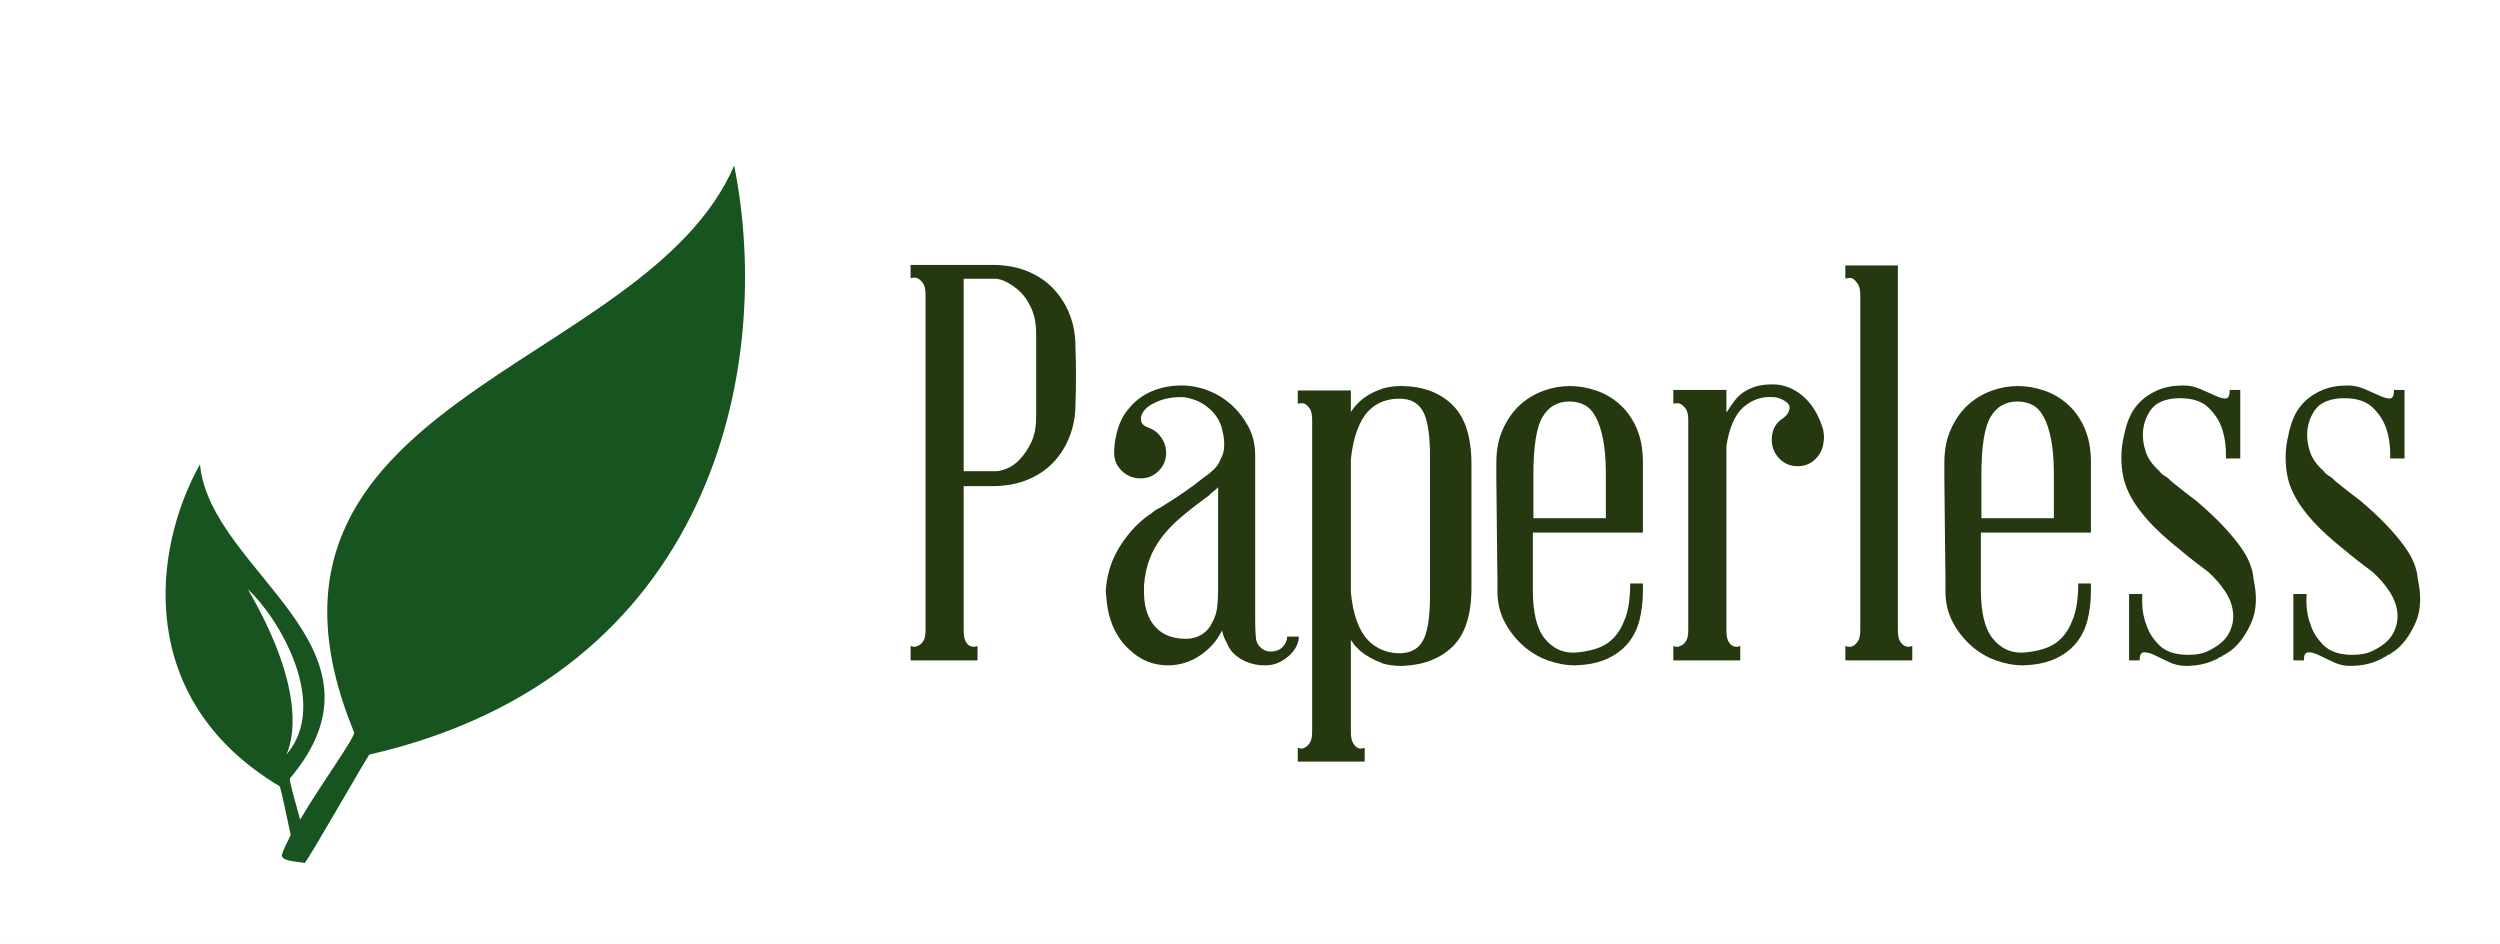
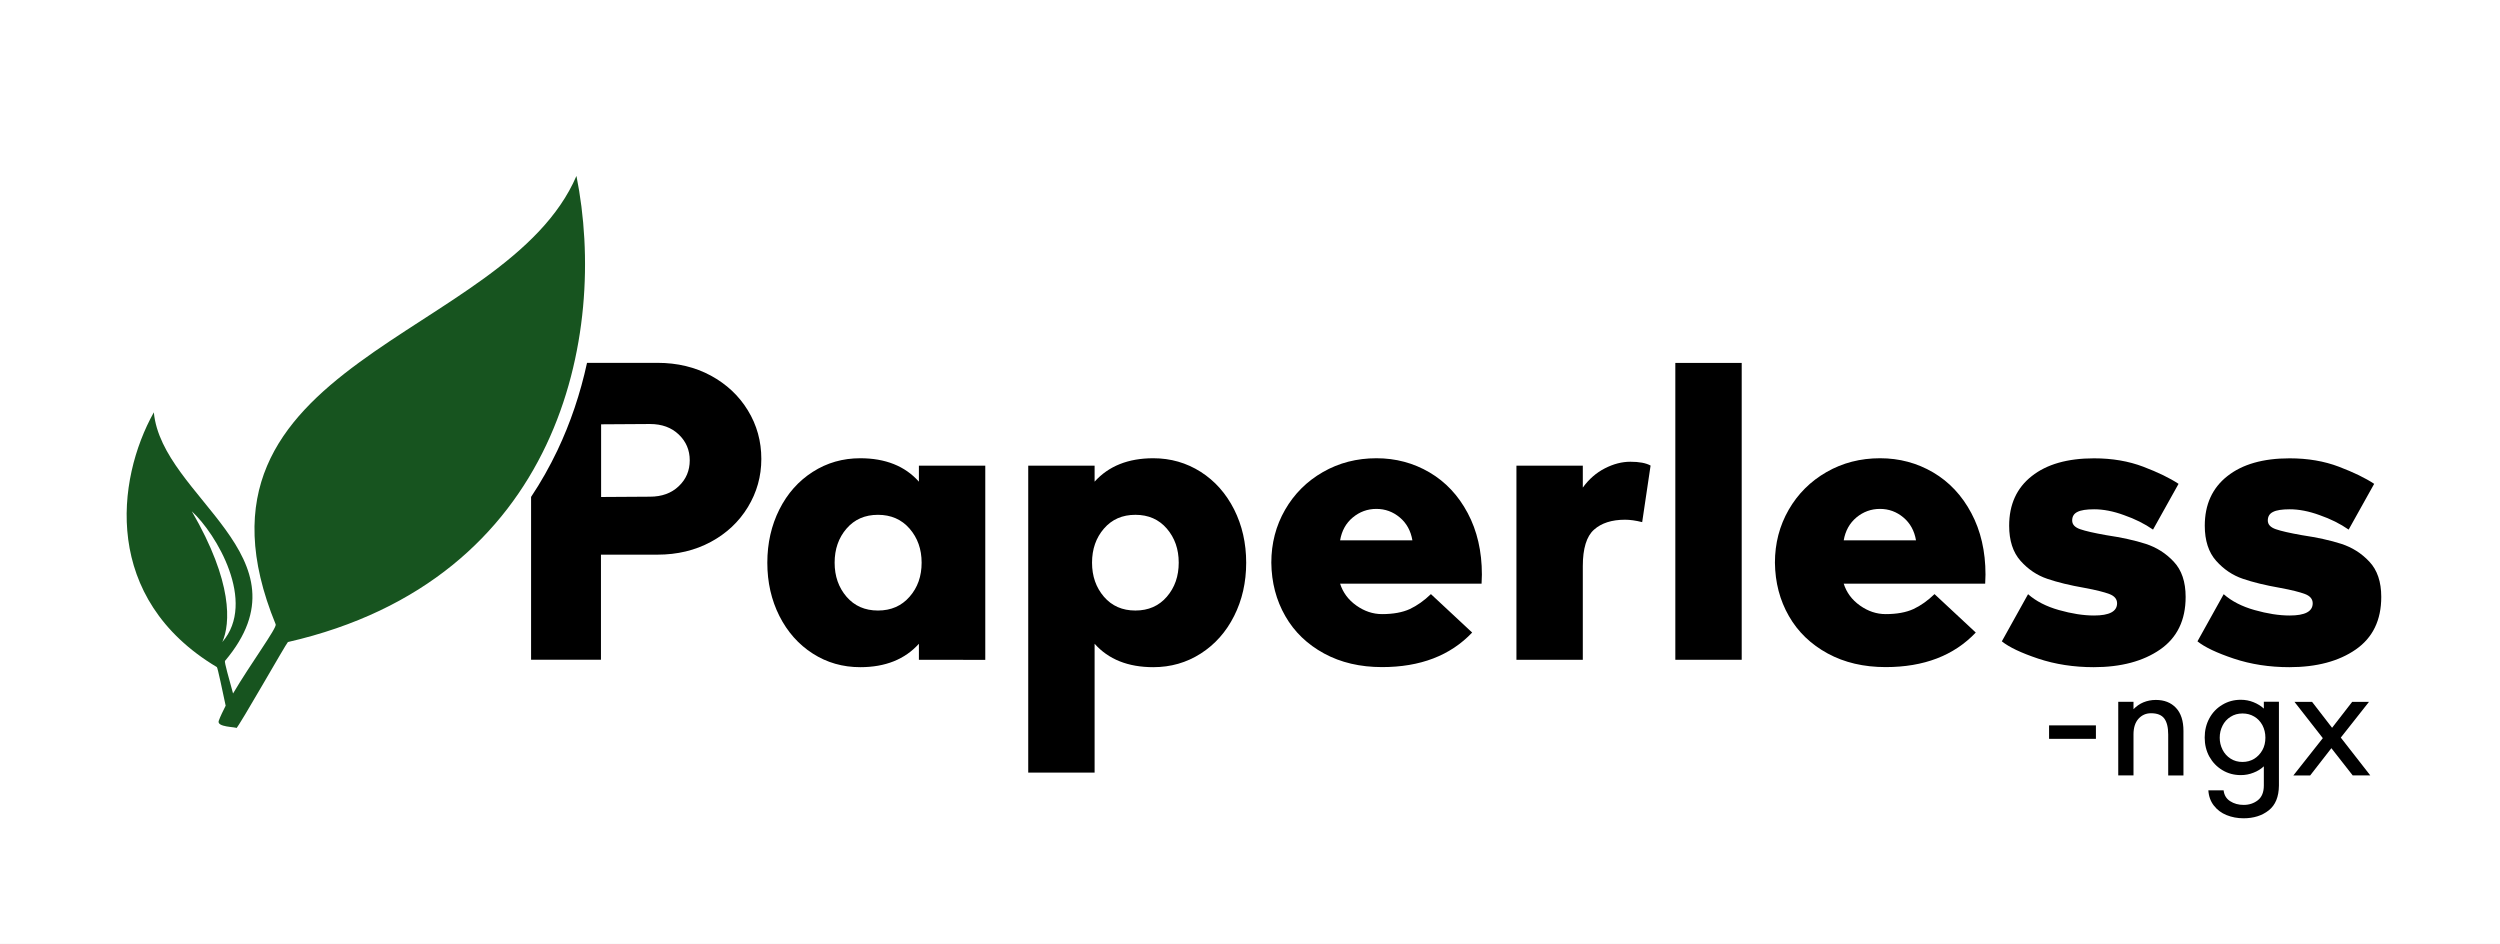
- <svg xmlns="http://www.w3.org/2000/svg" version="1.1" width="3212.766" height="1212.766">
-   <rect fill="#ffffff" width="3212.766" height="1212.766" />
-   <g transform="scale(10.6383) translate(10, 10)">
-     <defs id="SvgjsDefs1018" />
-     <g id="SvgjsG1019" featureKey="root" fill="#ffffff" />
-     <g id="SvgjsG1020" featureKey="symbol1" fill="#17541f" transform="matrix(0.1034157,0,0,0.1034157,1.228766,8.34535)">
-       <defs />
-       <g>
-         <path d="M231 798c-4,-19 -12,-57 -13,-57 -169,-101 -149,-276 -93,-376 12,126 235,213 105,367 -1,2 6,26 12,48 26,-44 65,-97 63,-102 -160,-390 340,-420 444,-662 47,234 -24,596 -426,688 -2,1 -73,126 -76,127 0,-2 -30,-1 -26,-11 2,-6 6,-14 10,-22zm99 -173c-63,-149 122,-313 214,-354 -188,168 -220,293 -214,354zm-104 79c51,-59 -9,-160 -45,-193 61,105 57,166 45,193z" style="fill: #17541f;" />
-       </g>
-     </g>
-     <g id="SvgjsG1021" featureKey="text1" fill="#25380f" transform="matrix(3.340757,0,0,3.340757,98.19599,2.957694)">
-       <path d="M6.5 8.62 q0.02 0.48 0.02 1.09 t-0.02 1.07 q0 0.54 -0.19 1.07 t-0.57 0.95 t-0.95 0.66 t-1.31 0.24 l-1.02 0 l0 5.22 q0 0.28 0.08 0.41 t0.16 0.15 q0.12 0.06 0.26 0 l0 0.52 l-2.42 0 l0 -0.52 q0.16 0.06 0.24 0 q0.1 -0.02 0.2 -0.15 t0.1 -0.41 l0 -12.14 q0 -0.3 -0.1 -0.43 t-0.2 -0.17 q-0.08 -0.04 -0.24 0 l0 -0.48 l2.94 0 q0.74 0 1.31 0.24 t0.95 0.66 t0.57 0.94 t0.19 1.08 z M5.08 8.18 q0 -0.52 -0.17 -0.9 t-0.4 -0.6 t-0.48 -0.35 t-0.43 -0.13 l-1.14 0 l0 6.96 l1.14 0 q0.18 0 0.43 -0.1 t0.48 -0.35 t0.4 -0.61 t0.17 -0.9 l0 -3.02 z M14.58 19.14 q0 0.16 -0.08 0.33 t-0.23 0.32 t-0.38 0.27 t-0.53 0.12 q-0.48 0 -0.86 -0.22 t-0.52 -0.58 q-0.12 -0.2 -0.18 -0.46 q-0.26 0.54 -0.79 0.9 t-1.17 0.36 q-0.8 0 -1.4 -0.58 q-0.34 -0.3 -0.56 -0.78 t-0.26 -1.1 q-0.02 -0.06 -0.02 -0.24 l0 -0.02 q0.02 -0.34 0.12 -0.71 t0.31 -0.74 t0.5 -0.7 t0.63 -0.57 q0.08 -0.04 0.13 -0.09 t0.15 -0.11 l0.06 -0.03 l0.06 -0.03 q0.36 -0.22 0.63 -0.4 t0.49 -0.34 q0.12 -0.08 0.24 -0.18 t0.26 -0.2 q0.18 -0.12 0.34 -0.28 t0.24 -0.38 q0.12 -0.2 0.12 -0.48 t-0.06 -0.5 q-0.08 -0.44 -0.41 -0.76 t-0.73 -0.42 q-0.18 -0.06 -0.34 -0.06 q-0.56 0 -0.96 0.2 q-0.26 0.12 -0.38 0.27 t-0.13 0.28 t0.05 0.21 t0.16 0.12 q0.04 0.02 0.05 0.02 t0.05 0.02 q0.26 0.1 0.43 0.35 t0.17 0.55 q0 0.38 -0.27 0.65 t-0.65 0.27 q-0.4 0 -0.68 -0.27 t-0.28 -0.65 q0 -0.34 0.09 -0.71 t0.27 -0.67 q0.38 -0.56 0.91 -0.81 t1.17 -0.25 q0.48 0 0.95 0.18 t0.84 0.51 t0.62 0.79 t0.25 1.06 l0 5.88 q0 0.36 0.01 0.47 t0.01 0.15 l0 0 q0 0.26 0.16 0.42 t0.38 0.16 q0.26 0 0.42 -0.15 t0.18 -0.39 l0.42 0 z M11.44 18.64 q0.16 -0.28 0.19 -0.6 t0.03 -0.6 l0 -3.7 q-0.08 0.08 -0.17 0.15 t-0.19 0.17 q-0.58 0.42 -0.99 0.77 t-0.69 0.72 t-0.44 0.79 t-0.2 0.96 l0 0.3 q0.02 0.76 0.41 1.19 t1.11 0.43 q0.32 0 0.58 -0.16 q0.26 -0.18 0.36 -0.42 z M18.32 10.08 q1.14 0.02 1.82 0.69 t0.68 2.13 l0 4.48 q0 1.46 -0.68 2.12 t-1.82 0.7 l-0.06 0 q-0.34 0 -0.62 -0.08 l-0.02 0 q-0.02 0 -0.02 -0.02 q-0.46 -0.16 -0.8 -0.44 l-0.19 -0.19 t-0.15 -0.21 l0 3.32 q0 0.28 0.08 0.41 t0.16 0.17 q0.12 0.06 0.26 0 l0 0.5 l-2.42 0 l0 -0.5 q0.16 0.06 0.24 0 q0.1 -0.04 0.19 -0.17 t0.09 -0.41 l0 -11.28 q0 -0.28 -0.09 -0.41 t-0.19 -0.17 q-0.08 -0.04 -0.24 0 l0 -0.48 l1.92 0 l0 0.78 q0.14 -0.22 0.34 -0.4 q0.34 -0.3 0.8 -0.44 q0 -0.02 0.02 -0.02 l0.02 0 q0.32 -0.08 0.62 -0.08 l0.06 0 z M19.32 12.46 l0 -0.02 q-0.02 -1.02 -0.25 -1.44 t-0.75 -0.46 q-0.36 -0.02 -0.68 0.09 t-0.56 0.37 t-0.4 0.7 t-0.22 1.04 l0 4.8 q0.06 0.62 0.22 1.05 t0.4 0.68 t0.56 0.37 t0.68 0.1 q0.52 -0.04 0.75 -0.46 t0.25 -1.44 l0 -0.02 l0 -5.36 z M24.38 10.08 q0.46 0 0.94 0.16 t0.86 0.5 t0.61 0.86 t0.23 1.24 l0 2.02 l0 0.06 l0 0.46 l-3.98 0 l0 2.06 q0 1.24 0.43 1.77 t1.07 0.51 q0.38 -0.02 0.75 -0.13 t0.64 -0.37 t0.45 -0.74 t0.18 -1.26 l0.46 0 l0 0.28 q0 0.54 -0.12 1.03 t-0.42 0.85 t-0.77 0.57 t-1.15 0.23 q-0.48 0 -0.98 -0.18 t-0.9 -0.54 t-0.66 -0.85 t-0.26 -1.11 l0 -0.47 t-0.01 -0.77 t-0.01 -0.95 t-0.01 -0.99 t-0.01 -0.87 l0 -0.59 q0 -0.72 0.25 -1.25 t0.62 -0.86 t0.84 -0.5 t0.95 -0.17 z M25.68 14.86 l0 -1.58 q0 -0.76 -0.1 -1.27 t-0.27 -0.82 t-0.41 -0.43 t-0.54 -0.12 q-0.64 0 -0.97 0.56 t-0.33 2.08 l0 1.58 l2.62 0 z M33.54 11.66 q0 0.04 0.02 0.16 t0 0.2 q-0.02 0.42 -0.29 0.69 t-0.65 0.27 q-0.4 0 -0.67 -0.28 t-0.27 -0.68 q0 -0.5 0.38 -0.76 q0.04 -0.02 0.05 -0.03 l0.03 -0.03 q0.14 -0.1 0.18 -0.29 t-0.24 -0.33 q-0.18 -0.1 -0.36 -0.1 q-0.6 -0.04 -1.06 0.36 t-0.62 1.4 l0 6.68 q0 0.28 0.08 0.41 t0.16 0.15 q0.12 0.06 0.26 0 l0 0.52 l-2.42 0 l0 -0.52 q0.16 0.06 0.24 0 q0.1 -0.02 0.2 -0.15 t0.1 -0.41 l0 -7.62 q0 -0.28 -0.1 -0.41 t-0.2 -0.17 q-0.08 -0.04 -0.24 0 l0 -0.5 l1.92 0 l0 0.82 q0.14 -0.22 0.28 -0.41 t0.33 -0.32 t0.44 -0.21 t0.63 -0.08 q0.58 0 1.08 0.42 t0.74 1.22 z M36.24 18.92 q0 0.28 0.09 0.41 t0.17 0.15 q0.1 0.06 0.26 0 l0 0.52 l-2.42 0 l0 -0.52 q0.16 0.06 0.28 0 q0.06 -0.02 0.16 -0.15 t0.1 -0.41 l0 -12.12 q0 -0.3 -0.1 -0.43 t-0.16 -0.17 q-0.12 -0.06 -0.28 0 l0 -0.48 l1.9 0 l0 1.08 l0 12.12 z M40.58 10.08 q0.46 0 0.94 0.16 t0.86 0.5 t0.61 0.86 t0.23 1.24 l0 2.02 l0 0.06 l0 0.46 l-3.98 0 l0 2.06 q0 1.24 0.43 1.77 t1.07 0.51 q0.38 -0.02 0.75 -0.13 t0.64 -0.37 t0.45 -0.74 t0.18 -1.26 l0.46 0 l0 0.28 q0 0.54 -0.12 1.03 t-0.42 0.85 t-0.77 0.57 t-1.15 0.23 q-0.48 0 -0.98 -0.18 t-0.9 -0.54 t-0.66 -0.85 t-0.26 -1.11 l0 -0.47 t-0.01 -0.77 t-0.01 -0.95 t-0.01 -0.99 t-0.01 -0.87 l0 -0.59 q0 -0.72 0.25 -1.25 t0.62 -0.86 t0.84 -0.5 t0.95 -0.17 z M41.88 14.86 l0 -1.58 q0 -0.76 -0.1 -1.27 t-0.27 -0.82 t-0.41 -0.43 t-0.54 -0.12 q-0.64 0 -0.97 0.56 t-0.33 2.08 l0 1.58 l2.62 0 z M47.88 19.88 q-0.02 0.02 -0.03 0.02 t-0.03 0.02 l-0.02 0.02 q-0.04 0.02 -0.09 0.04 t-0.09 0.04 q-0.42 0.18 -0.98 0.18 q-0.32 0 -0.62 -0.15 t-0.52 -0.25 t-0.37 -0.09 t-0.15 0.29 l-0.38 0 l0 -2.4 l0.48 0 q-0.04 0.64 0.14 1.1 q0.12 0.4 0.47 0.75 t1.05 0.35 q0.46 0 0.76 -0.16 q0.52 -0.26 0.71 -0.62 t0.15 -0.75 t-0.29 -0.77 t-0.61 -0.7 q-0.24 -0.18 -0.5 -0.38 t-0.52 -0.42 q-0.7 -0.56 -1.11 -1.01 t-0.63 -0.84 t-0.3 -0.74 t-0.08 -0.75 q0 -0.24 0.03 -0.44 t0.07 -0.36 q0.06 -0.34 0.2 -0.66 t0.4 -0.57 t0.64 -0.41 t0.92 -0.16 q0.3 0 0.6 0.13 t0.54 0.24 t0.38 0.1 t0.14 -0.31 l0.38 0 l0 2.48 l-0.52 0 q0.02 -0.6 -0.14 -1.08 q-0.14 -0.42 -0.49 -0.76 t-1.03 -0.34 q-0.54 0 -0.88 0.24 q-0.18 0.14 -0.31 0.41 t-0.15 0.59 t0.1 0.69 t0.48 0.69 q0.04 0.06 0.11 0.12 t0.15 0.1 q0.06 0.04 0.1 0.08 l0.08 0.08 q0.22 0.18 0.45 0.36 t0.47 0.36 q0.56 0.48 0.93 0.87 t0.62 0.73 t0.37 0.64 t0.14 0.58 q0.2 0.92 -0.07 1.55 t-0.69 0.99 l-0.02 0 q0 0.04 -0.04 0.04 q-0.04 0.04 -0.08 0.06 l-0.12 0.08 t-0.12 0.06 l0 0.02 q-0.02 0 -0.04 0.01 t-0.04 0.01 z M53.82 19.88 q-0.02 0.02 -0.03 0.02 t-0.03 0.02 l-0.02 0.02 q-0.04 0.02 -0.09 0.04 t-0.09 0.04 q-0.42 0.18 -0.98 0.18 q-0.32 0 -0.62 -0.15 t-0.52 -0.25 t-0.37 -0.09 t-0.15 0.29 l-0.38 0 l0 -2.4 l0.48 0 q-0.04 0.64 0.14 1.1 q0.12 0.4 0.47 0.75 t1.05 0.35 q0.46 0 0.76 -0.16 q0.52 -0.26 0.71 -0.62 t0.15 -0.75 t-0.29 -0.77 t-0.61 -0.7 q-0.24 -0.18 -0.5 -0.38 t-0.52 -0.42 q-0.7 -0.56 -1.11 -1.01 t-0.63 -0.84 t-0.3 -0.74 t-0.08 -0.75 q0 -0.24 0.03 -0.44 t0.07 -0.36 q0.06 -0.34 0.2 -0.66 t0.4 -0.57 t0.64 -0.41 t0.92 -0.16 q0.3 0 0.6 0.13 t0.54 0.24 t0.38 0.1 t0.14 -0.31 l0.38 0 l0 2.48 l-0.52 0 q0.02 -0.6 -0.14 -1.08 q-0.14 -0.42 -0.49 -0.76 t-1.03 -0.34 q-0.54 0 -0.88 0.24 q-0.18 0.14 -0.31 0.41 t-0.15 0.59 t0.1 0.69 t0.48 0.69 q0.04 0.06 0.11 0.12 t0.15 0.1 q0.06 0.04 0.1 0.08 l0.08 0.08 q0.22 0.18 0.45 0.36 t0.47 0.36 q0.56 0.48 0.93 0.87 t0.62 0.73 t0.37 0.64 t0.14 0.58 q0.2 0.92 -0.07 1.55 t-0.69 0.99 l-0.02 0 q0 0.04 -0.04 0.04 q-0.04 0.04 -0.08 0.06 l-0.12 0.08 t-0.12 0.06 l0 0.02 q-0.02 0 -0.04 0.01 t-0.04 0.01 z" />
-     </g>
+ <svg xmlns="http://www.w3.org/2000/svg" version="1.1" id="Layer_1" x="0px" y="0px" viewBox="0 0 3212.8 1212.8" style="enable-background:new 0 0 3212.8 1212.8;" xml:space="preserve">
+   <style type="text/css">
+ 	.st0{fill:#FFFFFF;}
+ 	.st1{fill:#17541F;}
+ </style>
+   <rect class="st0" width="3212.8" height="1212.8" />
+   <path d="M1180.9,847.9v-20.6c-18,20-43.1,30.1-75.4,30.1c-22.4,0-42.8-5.8-61-17.5c-18.3-11.7-32.5-27.8-42.9-48.3  c-10.3-20.5-15.5-43.3-15.5-68.4c0-25.1,5.2-48,15.5-68.5s24.6-36.6,42.9-48.3s38.6-17.5,61-17.5c32.3,0,57.5,10,75.4,30.1v-20.6  h85.3V848L1180.9,847.9L1180.9,847.9z M1184.4,723.1c0-17.4-5.2-31.9-15.5-43.8c-10.3-11.8-23.9-17.7-40.6-17.7  c-16.8,0-30.2,5.9-40.4,17.7c-10.2,11.8-15.3,26.4-15.3,43.8c0,17.4,5.1,31.9,15.3,43.8c10.2,11.8,23.6,17.7,40.4,17.7  s30.3-5.9,40.6-17.7C1179.3,755.1,1184.4,740.5,1184.4,723.1z" />
+   <path d="M1543.1,606.4c18.3,11.7,32.5,27.8,42.9,48.3c10.3,20.5,15.5,43.3,15.5,68.5c0,25.1-5.2,48-15.5,68.4  c-10.3,20.5-24.6,36.6-42.9,48.3s-38.6,17.5-61,17.5c-32.3,0-57.5-10-75.4-30.1v165.6h-85.3V598.4h85.3V619  c18-20,43.1-30.1,75.4-30.1C1504.5,588.9,1524.8,594.8,1543.1,606.4z M1514.8,723.1c0-17.4-5.1-31.9-15.3-43.8  c-10.2-11.8-23.6-17.7-40.4-17.7s-30.2,5.9-40.4,17.7c-10.2,11.8-15.3,26.4-15.3,43.8c0,17.4,5.1,31.9,15.3,43.8  c10.2,11.8,23.6,17.7,40.4,17.7s30.2-5.9,40.4-17.7C1509.7,755.1,1514.8,740.5,1514.8,723.1z" />
+   <path d="M1838.9,763.5l53,49.4c-28.1,29.6-66.7,44.4-115.8,44.4c-28.1,0-53-5.8-74.5-17.5s-38.2-27.7-49.8-48  c-11.7-20.3-17.7-43.2-18-68.7c0-24.8,5.9-47.5,17.7-68c11.8-20.5,28.1-36.7,48.7-48.5s43.5-17.7,68.7-17.7  c24.8,0,47.6,6.1,68.2,18.2c20.6,12.1,37,29.5,49.1,52.3c12.1,22.7,18.2,49.1,18.2,79l-0.4,11.7h-181.8  c3.6,11.4,10.5,20.7,20.9,28.1c10.3,7.3,21.3,11,33,11c14.4,0,26.3-2.2,35.7-6.5C1821.1,778.3,1830.2,771.9,1838.9,763.5z   M1722.2,694.4h92.9c-2.1-12.3-7.5-22.1-16.2-29.4c-8.7-7.3-18.7-11-30.1-11s-21.5,3.7-30.3,11S1724.3,682.1,1722.2,694.4z" />
+   <path d="M2034.1,626.6c7.8-10.8,17.2-19,28.3-24.7s22-8.5,32.8-8.5c11.4,0,20,1.6,26,4.9l-10.8,72.7c-8.4-2.1-15.7-3.1-22-3.1  c-17.1,0-30.4,4.3-39.9,12.8c-9.6,8.5-14.4,24.2-14.4,46.9v120.3h-85.3V598.4h85.3V626.6L2034.1,626.6z" />
+   <path d="M2238.3,466.4v381.5H2153V466.4H2238.3z" />
+   <path d="M2486.1,763.5l53,49.4c-28.1,29.6-66.7,44.4-115.8,44.4c-28.1,0-53-5.8-74.5-17.5s-38.2-27.7-49.8-48  c-11.7-20.3-17.7-43.2-18-68.7c0-24.8,5.9-47.5,17.7-68s28.1-36.7,48.7-48.5c20.6-11.8,43.5-17.7,68.7-17.7  c24.8,0,47.6,6.1,68.2,18.2c20.6,12.1,37,29.5,49.1,52.3c12.1,22.7,18.2,49.1,18.2,79l-0.4,11.7h-181.8  c3.6,11.4,10.5,20.7,20.9,28.1c10.3,7.3,21.3,11,33,11c14.4,0,26.3-2.2,35.7-6.5C2468.4,778.3,2477.4,771.9,2486.1,763.5z   M2369.4,694.4h92.9c-2.1-12.3-7.5-22.1-16.2-29.4c-8.7-7.3-18.7-11-30.1-11s-21.5,3.7-30.3,11  C2377,672.3,2371.5,682.1,2369.4,694.4z" />
+   <path d="M2691.2,654.5c-9.9,0-17.1,1.1-21.5,3.4c-4.5,2.2-6.7,5.9-6.7,11s3.4,8.8,10.3,11.2c6.9,2.4,18,4.9,33.2,7.6  c20,3,37,6.7,50.9,11.2s26,12.1,36.1,22.9c10.2,10.8,15.3,25.9,15.3,45.3c0,29.9-10.9,52.4-32.8,67.6  c-21.8,15.1-50.3,22.7-85.3,22.7c-25.7,0-49.5-3.7-71.4-11c-21.8-7.3-37.4-14.7-46.7-22.2l33.7-60.6c10.2,9,23.4,15.8,39.7,20.4  c16.3,4.6,31.3,7,45.1,7c19.7,0,29.6-5.2,29.6-15.7c0-5.4-3.3-9.4-9.9-11.9c-6.6-2.5-17.2-5.2-31.9-7.9c-18.9-3.3-34.9-7.2-48-11.7  c-13.2-4.5-24.6-12.2-34.3-23.1c-9.7-10.9-14.6-26-14.6-45.1c0-27.2,9.7-48.5,29-63.7c19.3-15.3,46-22.9,80.1-22.9  c23.3,0,44.4,3.6,63.3,10.8c18.9,7.2,34,14.5,45.3,22l-32.8,58.8c-10.8-7.5-23.2-13.7-37.3-18.6  C2715.8,656.9,2702.9,654.5,2691.2,654.5z" />
+   <path d="M2942.6,654.5c-9.9,0-17.1,1.1-21.5,3.4c-4.5,2.2-6.7,5.9-6.7,11s3.4,8.8,10.3,11.2c6.9,2.4,18,4.9,33.2,7.6  c20,3,37,6.7,50.9,11.2s26,12.1,36.1,22.9c10.2,10.8,15.3,25.9,15.3,45.3c0,29.9-10.9,52.4-32.8,67.6  c-21.8,15.1-50.3,22.7-85.3,22.7c-25.7,0-49.5-3.7-71.4-11c-21.8-7.3-37.4-14.7-46.7-22.2l33.7-60.6c10.2,9,23.4,15.8,39.7,20.4  c16.3,4.6,31.3,7,45.1,7c19.8,0,29.6-5.2,29.6-15.7c0-5.4-3.3-9.4-9.9-11.9c-6.6-2.5-17.2-5.2-31.9-7.9c-18.9-3.3-34.9-7.2-48-11.7  c-13.2-4.5-24.6-12.2-34.3-23.1s-14.6-26-14.6-45.1c0-27.2,9.7-48.5,29-63.7c19.3-15.3,46-22.9,80.1-22.9c23.3,0,44.4,3.6,63.3,10.8  c18.9,7.2,34,14.5,45.3,22l-32.8,58.8c-10.8-7.5-23.2-13.7-37.3-18.6C2967.1,656.9,2954.2,654.5,2942.6,654.5z" />
+   <g>
+     <path d="M2633.3,932.2h60.2v17.3h-60.2V932.2z" />
+     <path d="M2754.5,902.6c4.9-2,10.2-3.1,16-3.1c10.9,0,19.5,3.4,25.9,10.2s9.6,16.7,9.6,29.6v57.3h-19.6V944c0-9.3-1.7-16.2-5.1-20.7   c-3.4-4.5-9.1-6.7-17-6.7c-6.5,0-11.8,2.4-16.1,7.1c-4.3,4.8-6.4,11.5-6.4,20.2v52.6h-19.6v-94.6h19.6v9.5   C2745.5,907.6,2749.7,904.6,2754.5,902.6z" />
+     <path d="M2915.6,1041.4c-8.6,6.8-19.4,10.2-32.3,10.2c-7.9,0-15.2-1.4-21.9-4.1s-12.1-6.8-16.3-12.2c-4.2-5.4-6.6-11.9-7.1-19.6   h19.6c0.7,6.1,3.5,10.8,8.4,13.9c4.9,3.2,10.7,4.8,17.4,4.8c7,0,13.1-2,18.2-6c5.1-4,7.7-10.3,7.7-18.9v-24.7   c-3.6,3.4-8,6.2-13.3,8.2c-5.2,2.1-10.7,3.1-16.3,3.1c-8.7,0-16.6-2.1-23.7-6.4c-7.1-4.3-12.6-10-16.7-17.3c-4-7.3-6-15.5-6-24.6   s2-17.3,6-24.7s9.6-13.2,16.7-17.4c7.1-4.3,15-6.4,23.7-6.4c5.7,0,11.1,1,16.3,3.1s9.6,4.8,13.3,8.2v-8.8h19.4v107.8   C2928.5,1024.1,2924.2,1034.6,2915.6,1041.4z M2907.5,963.9c2.6-4.7,3.8-10,3.8-15.9s-1.3-11.2-3.8-16c-2.6-4.8-6.1-8.5-10.5-11.1   c-4.5-2.7-9.5-4-15.1-4c-5.8,0-10.9,1.4-15.4,4.3c-4.5,2.8-7.9,6.6-10.3,11.4c-2.4,4.8-3.6,9.9-3.6,15.5c0,5.4,1.2,10.5,3.6,15.3   c2.4,4.8,5.8,8.6,10.3,11.5s9.6,4.3,15.4,4.3c5.6,0,10.6-1.4,15.1-4.1C2901.4,972.3,2904.9,968.6,2907.5,963.9z" />
+     <path d="M2968.8,996.6h-21.6l37.9-48l-36.4-46.6h22.6l25.7,33.3l25.8-33.3h21.6l-36.2,45.9l37.9,48.6h-22.6l-27.4-35L2968.8,996.6z   " />
  </g>
+   <path d="M961.1,527.4c-11.5-18.9-27.4-33.7-47.6-44.7c-20.2-10.9-43-16.4-68.5-16.4h-90.6c-8.6,39.6-21.3,77.2-38,112.4  c-10,21-21.3,41-33.9,59.9v209.2h89.8v-135H845c25.4,0,48.3-5.5,68.5-16.4s36.1-25.8,47.6-44.7s17.3-39.5,17.3-61.9  C978.4,567.1,972.7,546.3,961.1,527.4z M872.3,624.8c-9.4,9-21.8,13.5-37,13.5l-62.8,0.4v-93.4l62.8-0.4c15.3,0,27.6,4.5,37,13.5  s14.1,20,14.1,33.2C886.4,604.8,881.7,615.9,872.3,624.8z" />
+   <path class="st1" d="M290,906.9c-3.5-16.5-10.4-49.6-11.3-49.6c-147.1-88-129.7-240.3-81-327.4c10.4,109.7,204.6,185.4,91.4,319.5  c-0.9,1.7,5.2,22.6,10.4,41.8c22.6-38.3,56.6-84.4,54.8-88.8C215,462.9,650.3,436.8,740.8,226.1c40.9,203.7-20.9,518.9-370.8,599  c-1.7,0.9-63.5,109.7-66.2,110.6c0-1.7-26.1-0.9-22.6-9.6C283.1,920.8,286.5,913.9,290,906.9L290,906.9z M285.7,825.1  c44.4-51.4-7.8-139.3-39.2-168C299.6,748.4,296.1,801.5,285.7,825.1L285.7,825.1z" />
</svg>
